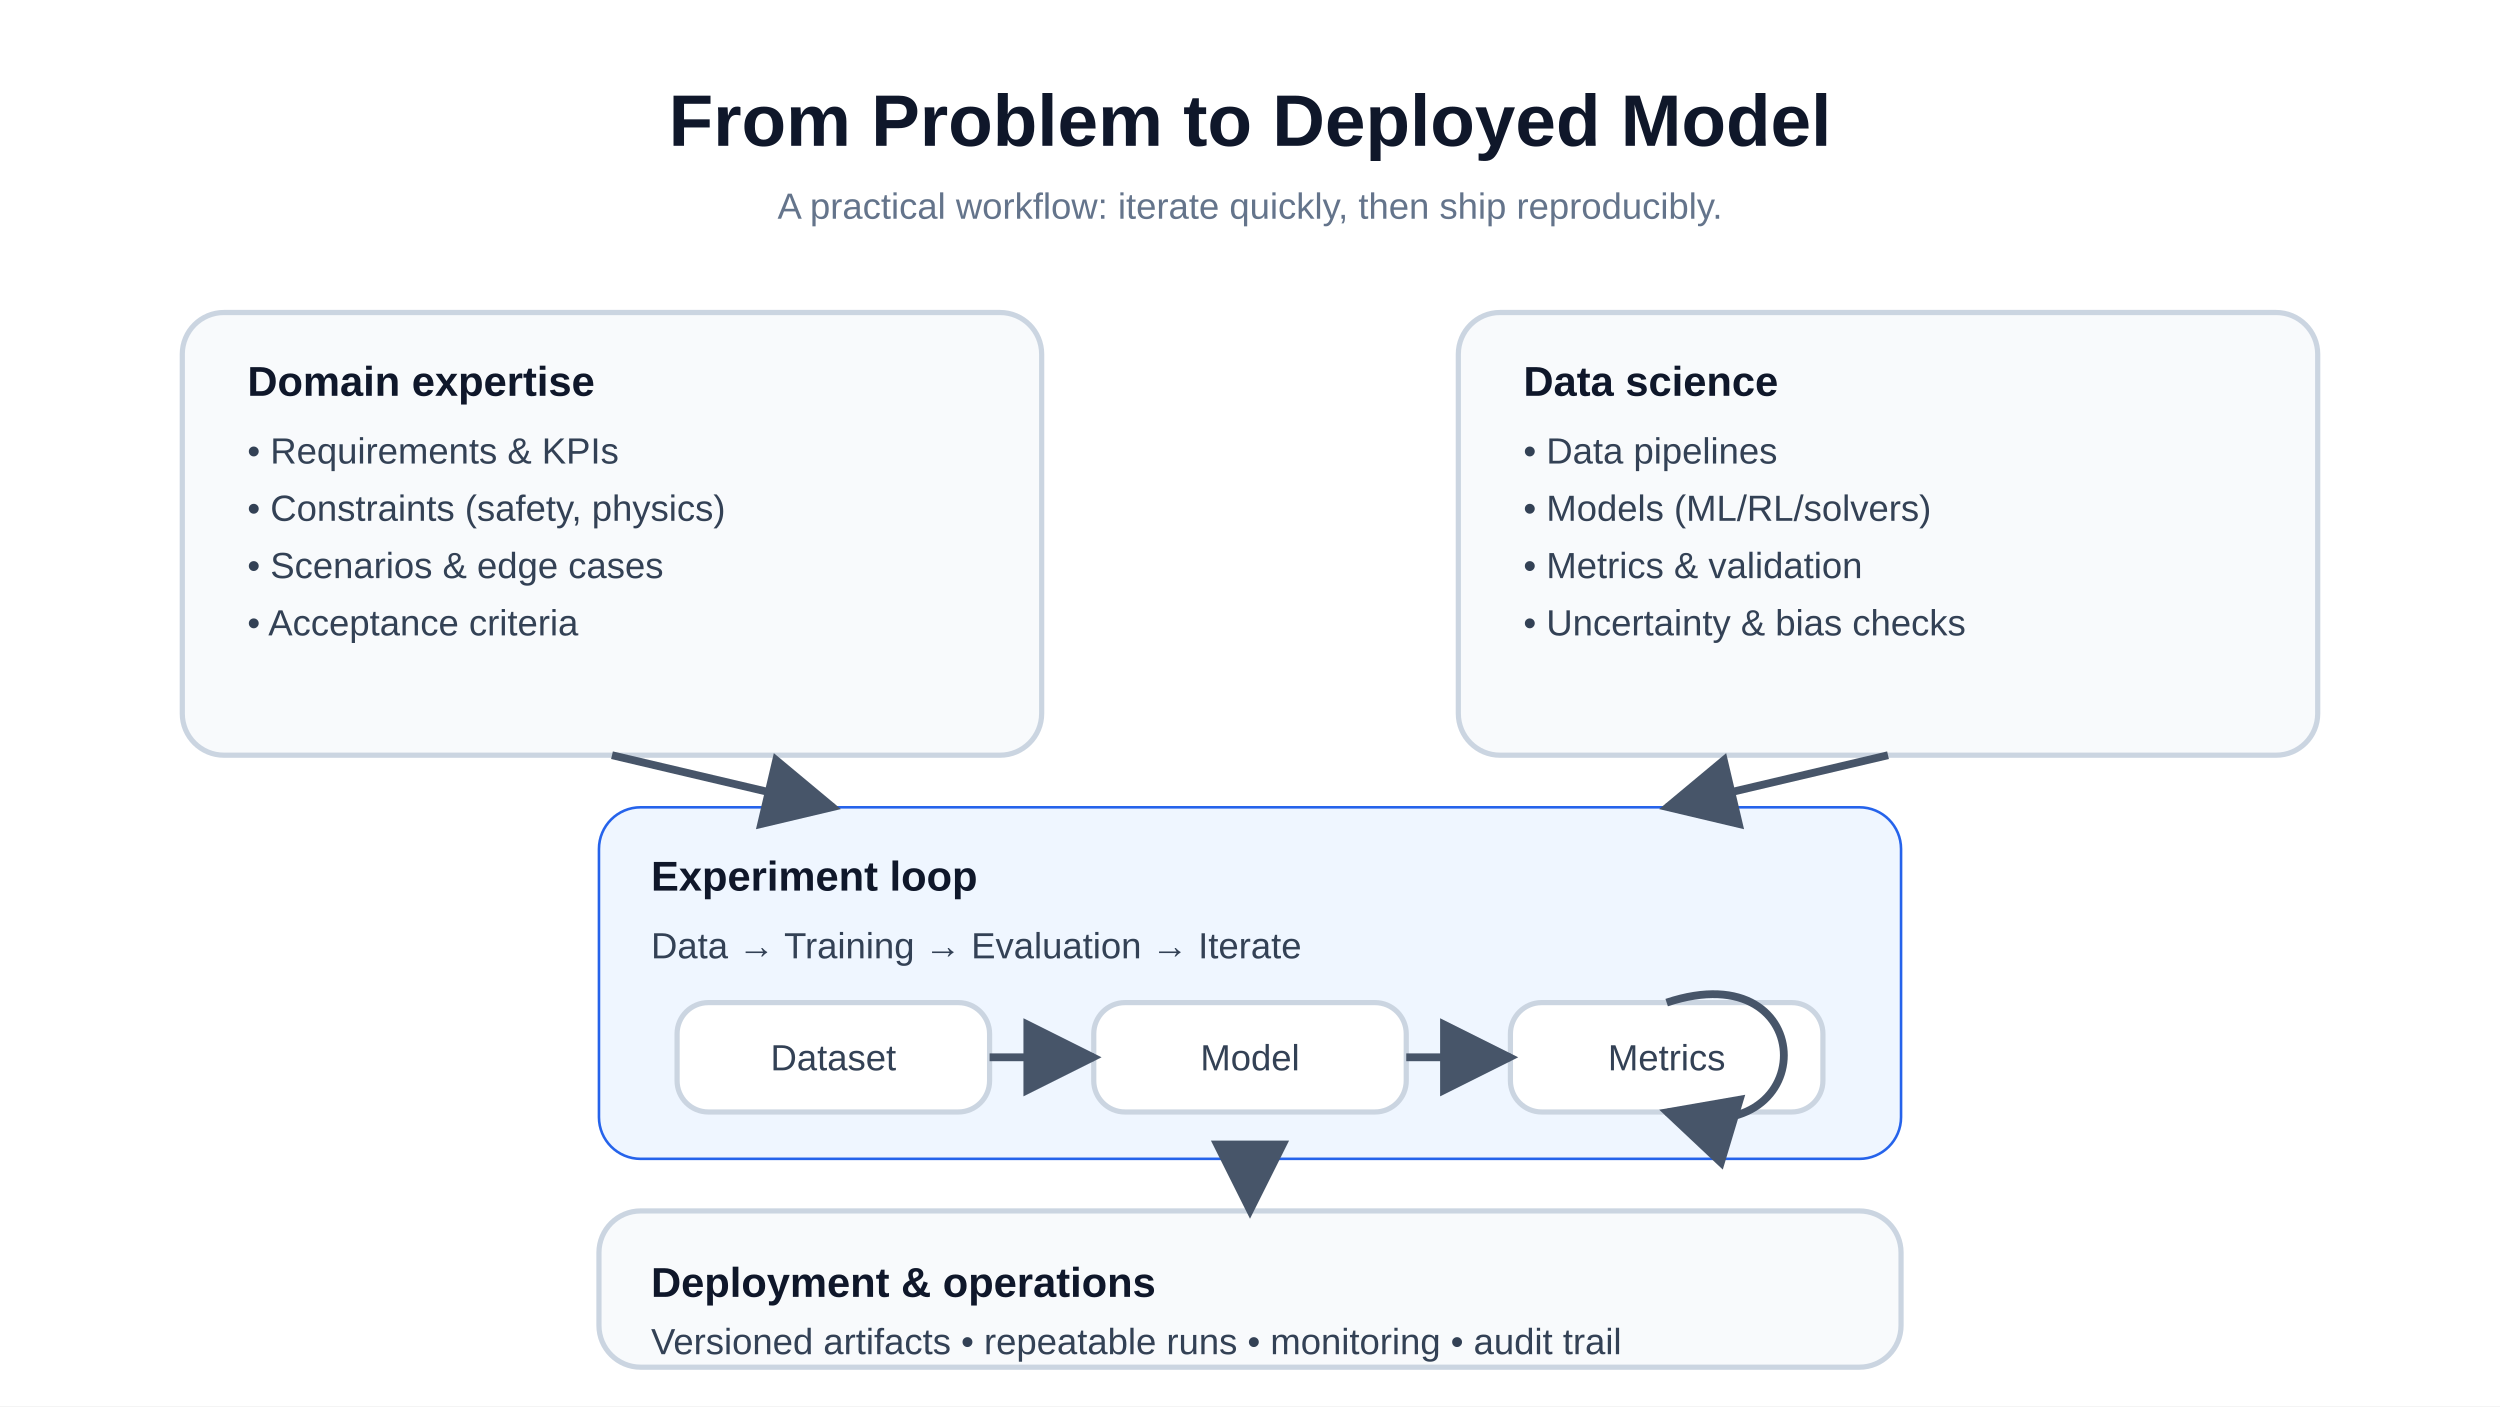
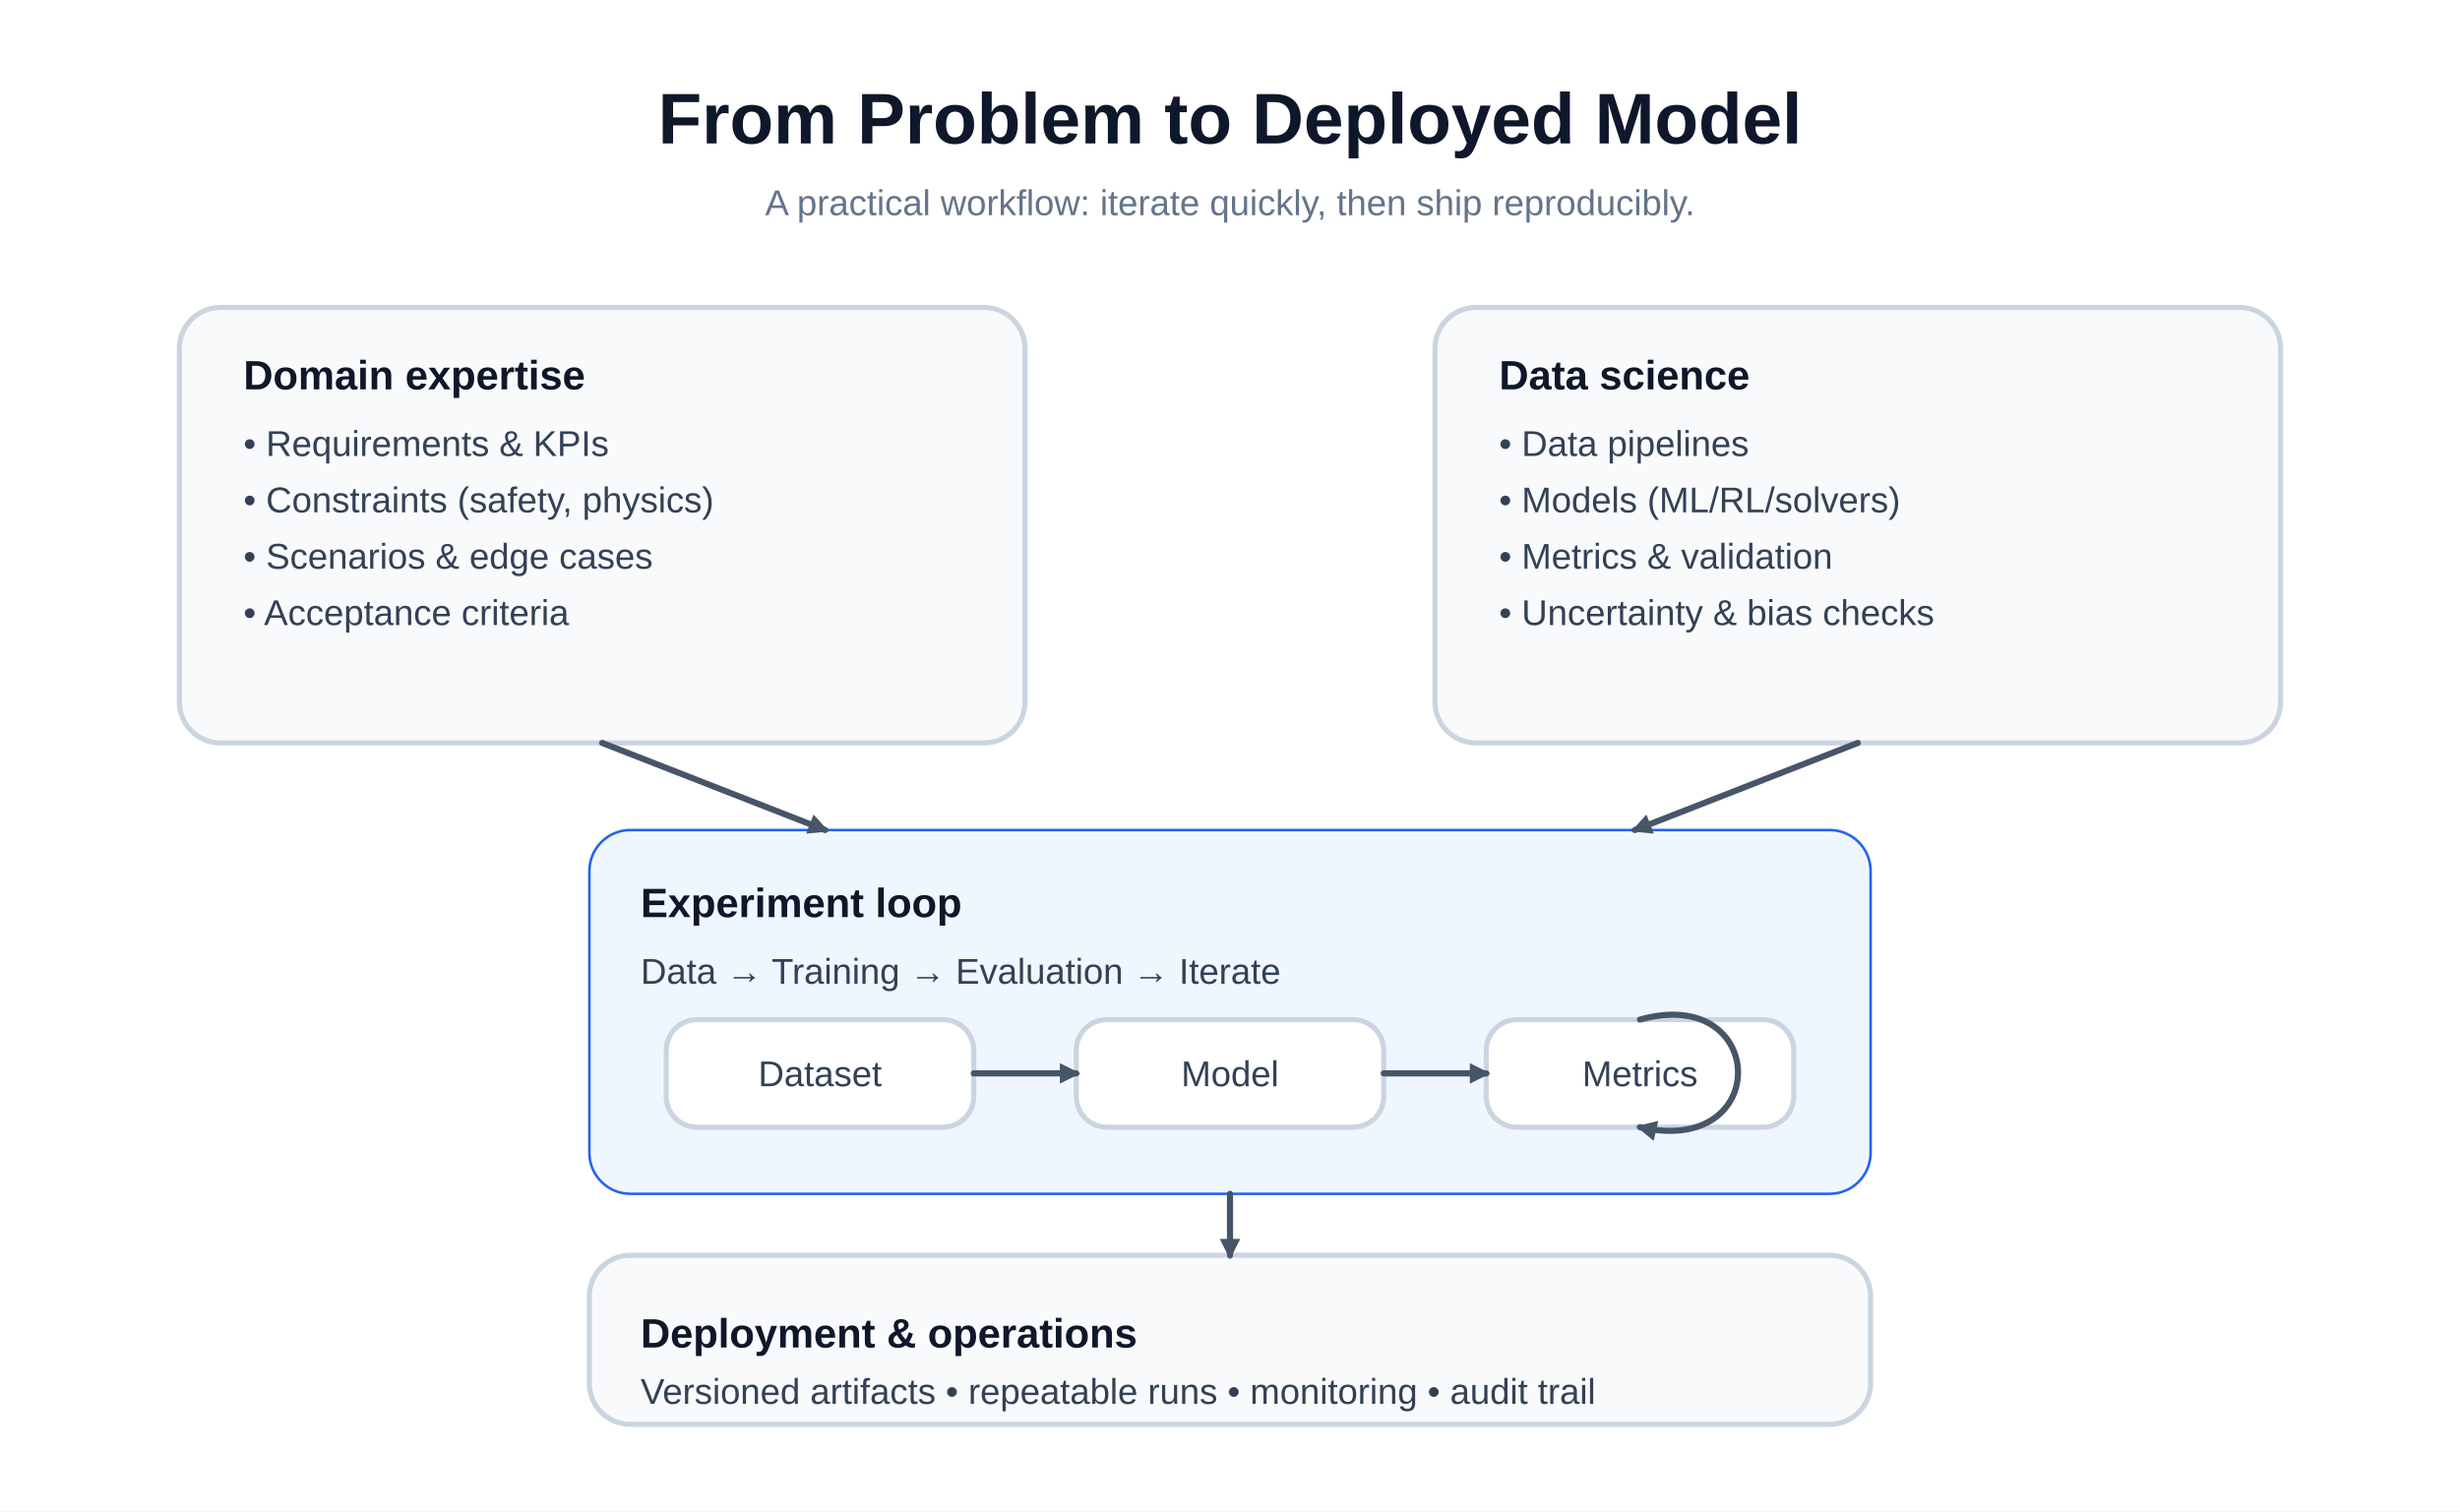
- <svg xmlns="http://www.w3.org/2000/svg" viewBox="0 0 960 540" role="img" aria-labelledby="title desc">
+ <svg xmlns="http://www.w3.org/2000/svg" viewBox="0 0 960 590" role="img" aria-labelledby="title desc">
  <defs>
    <style>
      .bg{fill:#ffffff}
      .title{font:700 28px/1.2 Arial, Helvetica, sans-serif; fill:#0f172a}
      .h{font:700 16px/1.2 Arial, Helvetica, sans-serif; fill:#0f172a}
      .t{font:400 14px/1.4 Arial, Helvetica, sans-serif; fill:#334155}
      .muted{fill:#64748b}
      .box{fill:#f8fafc;stroke:#cbd5e1;stroke-width:2}
      .box-accent{fill:#eff6ff;stroke:#2563eb}
      .chip{fill:#ffffff;stroke:#cbd5e1;stroke-width:2}
-       .arrow{stroke:#475569;stroke-width:3;fill:none;marker-end:url(#arrow)}
+       .arrow{stroke:#475569;stroke-width:2.4;fill:none;stroke-linecap:round;marker-end:url(#arrow)}
    </style>
-     <marker id="arrow" viewBox="0 0 10 10" refX="9" refY="5" markerWidth="10" markerHeight="10" orient="auto-start-reverse">
-       <path d="M 0 0 L 10 5 L 0 10 z" fill="#475569" />
+     <marker id="arrow" viewBox="0 0 8 8" refX="6.4" refY="4" markerWidth="8" markerHeight="8" orient="auto-start-reverse" markerUnits="userSpaceOnUse">
+       <path d="M 0 0 L 8 4 L 0 8 z" fill="#475569" />
    </marker>
  </defs>
-   <rect class="bg" x="0" y="0" width="960" height="540" />
+   <rect class="bg" x="0" y="0" width="960" height="590" />
  <text class="title" x="480" y="56" text-anchor="middle">From Problem to Deployed Model</text>
  <text class="t muted" x="480" y="84" text-anchor="middle">A practical workflow: iterate quickly, then ship reproducibly.</text>
  <rect class="box" x="70" y="120" rx="16" ry="16" width="330" height="170" />
  <text class="h" x="95" y="152">Domain expertise</text>
  <text class="t" x="95" y="178">• Requirements &amp; KPIs</text>
  <text class="t" x="95" y="200">• Constraints (safety, physics)</text>
  <text class="t" x="95" y="222">• Scenarios &amp; edge cases</text>
  <text class="t" x="95" y="244">• Acceptance criteria</text>
  <rect class="box" x="560" y="120" rx="16" ry="16" width="330" height="170" />
  <text class="h" x="585" y="152">Data science</text>
  <text class="t" x="585" y="178">• Data pipelines</text>
  <text class="t" x="585" y="200">• Models (ML/RL/solvers)</text>
  <text class="t" x="585" y="222">• Metrics &amp; validation</text>
  <text class="t" x="585" y="244">• Uncertainty &amp; bias checks</text>
-   <rect class="box-accent" x="230" y="310" rx="16" ry="16" width="500" height="135" />
-   <text class="h" x="250" y="342">Experiment loop</text>
-   <text class="t" x="250" y="368">Data → Training → Evaluation → Iterate</text>
-   <rect class="chip" x="260" y="385" rx="12" ry="12" width="120" height="42" />
-   <text class="t" x="320" y="411" text-anchor="middle">Dataset</text>
-   <rect class="chip" x="420" y="385" rx="12" ry="12" width="120" height="42" />
-   <text class="t" x="480" y="411" text-anchor="middle">Model</text>
-   <rect class="chip" x="580" y="385" rx="12" ry="12" width="120" height="42" />
-   <text class="t" x="640" y="411" text-anchor="middle">Metrics</text>
-   <line class="arrow" x1="380" y1="406" x2="420" y2="406" />
-   <line class="arrow" x1="540" y1="406" x2="580" y2="406" />
-   <path class="arrow" d="M 640 385 C 700 365 700 445 640 427" />
-   <rect class="box" x="230" y="465" rx="16" ry="16" width="500" height="60" />
-   <text class="h" x="250" y="498">Deployment &amp; operations</text>
-   <text class="t" x="250" y="520">Versioned artifacts • repeatable runs • monitoring • audit trail</text>
-   <line class="arrow" x1="235" y1="290" x2="320" y2="310" />
-   <line class="arrow" x1="725" y1="290" x2="640" y2="310" />
-   <line class="arrow" x1="480" y1="445" x2="480" y2="465" />
+   <rect class="box-accent" x="230" y="324" rx="16" ry="16" width="500" height="142" />
+   <text class="h" x="250" y="358">Experiment loop</text>
+   <text class="t" x="250" y="384">Data → Training → Evaluation → Iterate</text>
+   <rect class="chip" x="260" y="398" rx="12" ry="12" width="120" height="42" />
+   <text class="t" x="320" y="424" text-anchor="middle">Dataset</text>
+   <rect class="chip" x="420" y="398" rx="12" ry="12" width="120" height="42" />
+   <text class="t" x="480" y="424" text-anchor="middle">Model</text>
+   <rect class="chip" x="580" y="398" rx="12" ry="12" width="120" height="42" />
+   <text class="t" x="640" y="424" text-anchor="middle">Metrics</text>
+   <line class="arrow" x1="380" y1="419" x2="420" y2="419" />
+   <line class="arrow" x1="540" y1="419" x2="580" y2="419" />
+   <path class="arrow" d="M 640 398 C 690 384 692 452 640 440" />
+   <rect class="box" x="230" y="490" rx="16" ry="16" width="500" height="66" />
+   <text class="h" x="250" y="526">Deployment &amp; operations</text>
+   <text class="t" x="250" y="548">Versioned artifacts • repeatable runs • monitoring • audit trail</text>
+   <line class="arrow" x1="235" y1="290" x2="322" y2="324" />
+   <line class="arrow" x1="725" y1="290" x2="638" y2="324" />
+   <line class="arrow" x1="480" y1="466" x2="480" y2="490" />
</svg>
